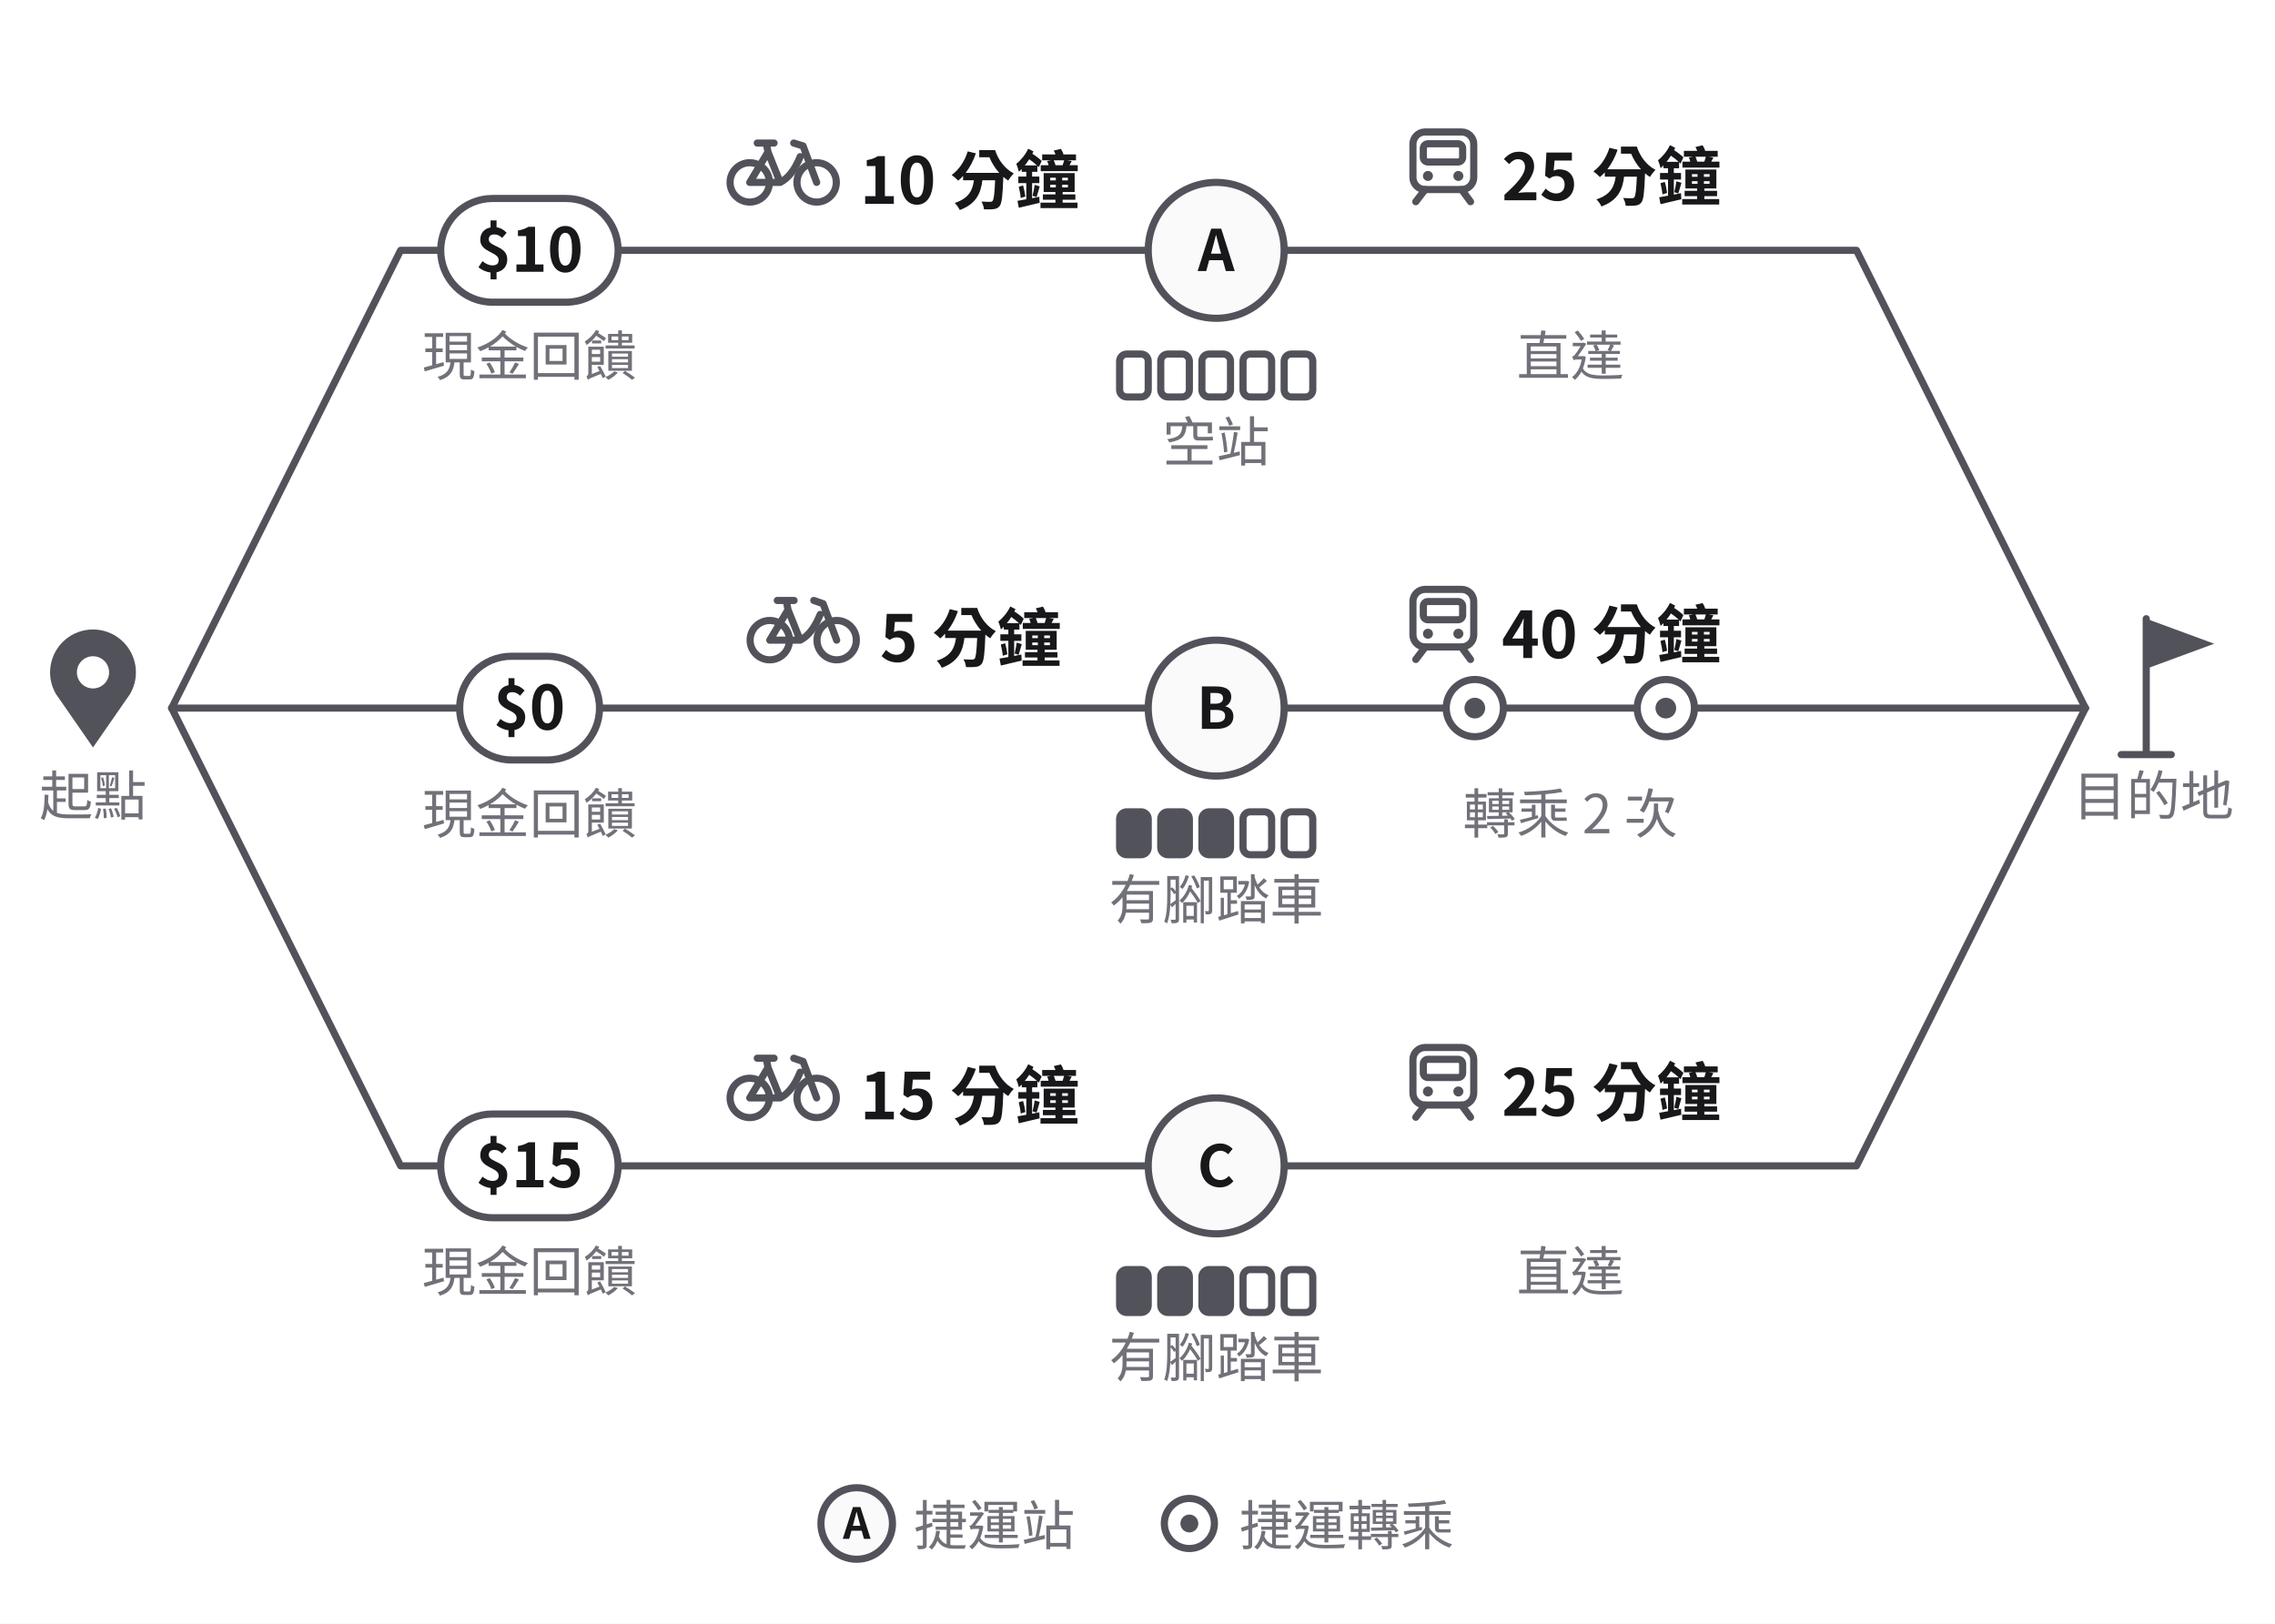
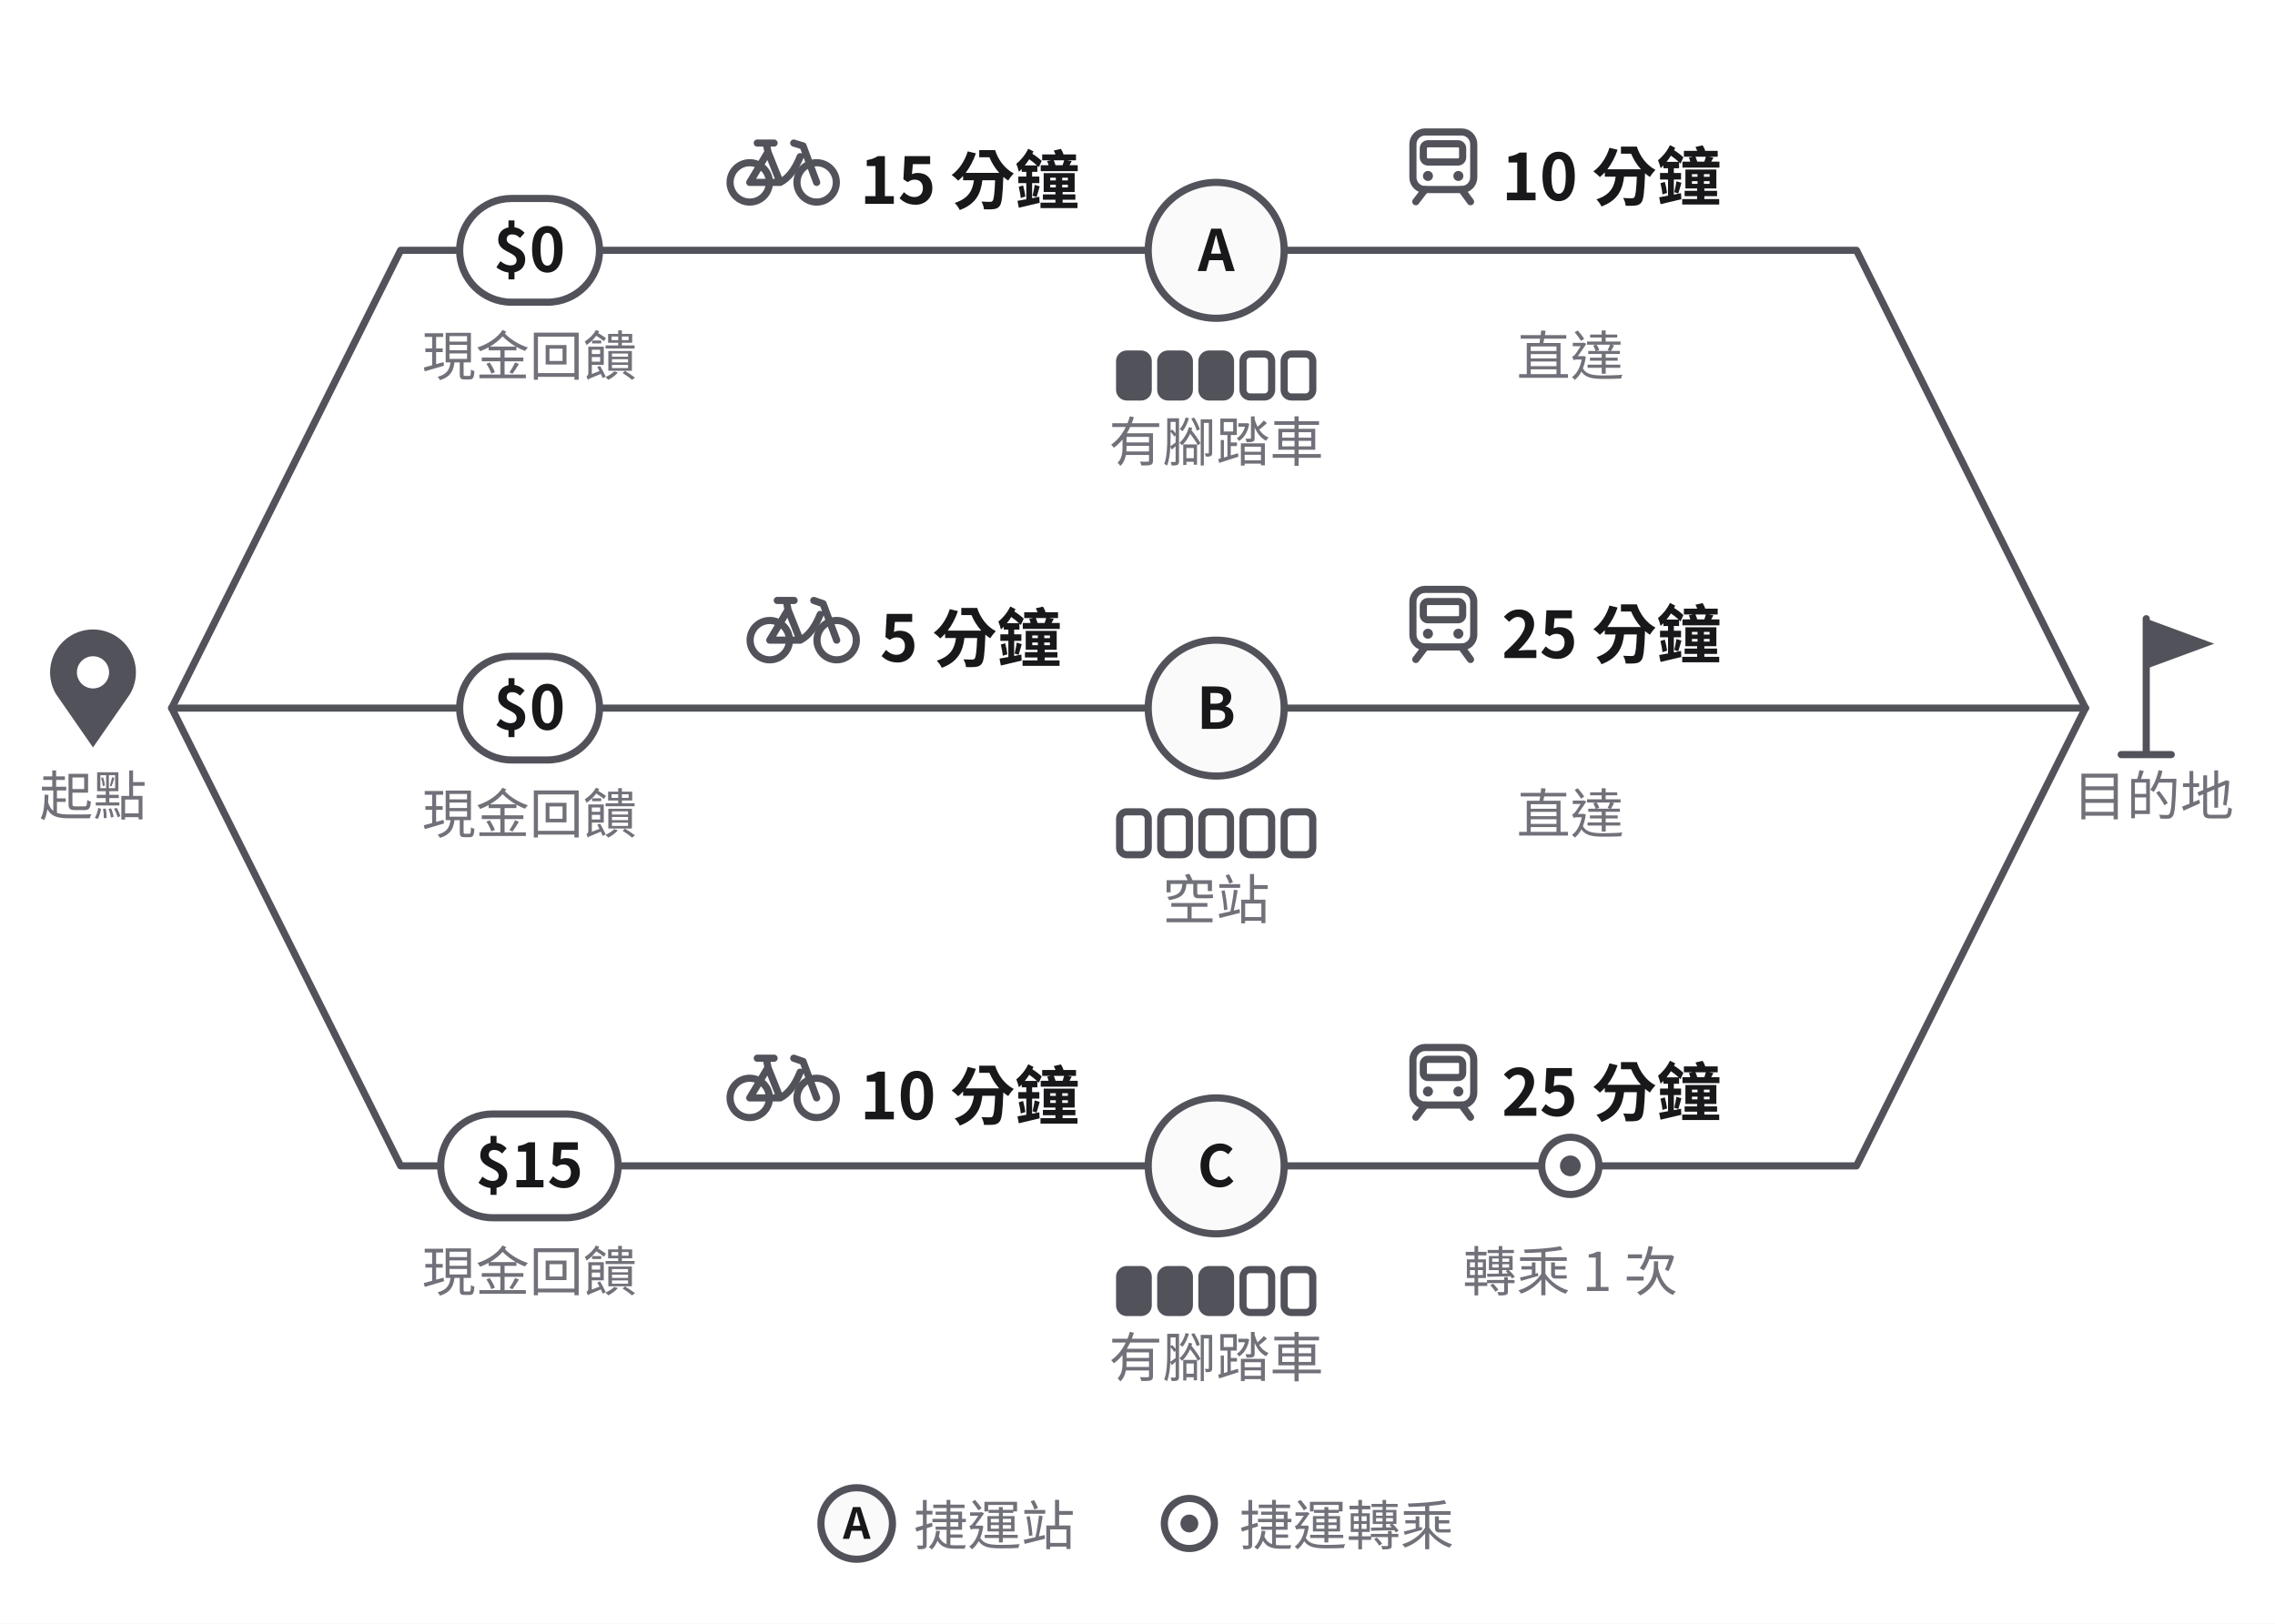
<svg xmlns="http://www.w3.org/2000/svg" viewBox="0 0 636 454" width="636" height="454" style="display:block;width:100%;max-width:480px;height:auto;margin:0 auto" role="img" aria-label="三條路線：騎腳踏車到捷運站，再搭捷運前往目的地">
  <style>.rs-bg{fill:#ffffff}.rs-tx{fill:#18181b}.rs-mu{fill:#71717a}.rs-ln{fill:none;stroke:#52525b}.rs-ink{fill:#52525b}.rs-paper{fill:#ffffff}.rs-box{fill:#ffffff;stroke:#52525b}.rs-band{fill:#fafafa;stroke:#52525b}.rs-slot{stroke:#52525b}</style>
  <rect width="636" height="454" class="rs-bg" />
  <g font-family="system-ui,-apple-system,'Segoe UI','Noto Sans TC','Noto Sans CJK TC','PingFang TC','Microsoft JhengHei',sans-serif">
    <g class="rs-ln" stroke-width="2" stroke-linejoin="round" stroke-linecap="round">
      <path d="M48.0,198.0 L112.0,70.0 L321.0,70.0" />
      <path d="M359.0,70.0 L519.0,70.0 L583.0,198.0" />
      <path d="M48.0,198.0 L112.0,198.0 L321.0,198.0" />
      <path d="M359.0,198.0 L519.0,198.0 L583.0,198.0" />
      <path d="M48.0,198.0 L112.0,326.0 L321.0,326.0" />
      <path d="M359.0,326.0 L519.0,326.0 L583.0,198.0" />
    </g>
-     <rect x="123.2" y="55.5" width="49.6" height="29.0" rx="14.5" class="rs-box" stroke-width="2" />
-     <text x="148.0" y="76.0" font-size="17" font-weight="600" class="rs-tx" text-anchor="middle">$10</text>
+     <rect x="128.5" y="55.5" width="39.1" height="29.0" rx="14.5" class="rs-box" stroke-width="2" />
+     <text x="148.0" y="76.0" font-size="17" font-weight="600" class="rs-tx" text-anchor="middle">$0</text>
    <text x="148.0" y="105.0" font-size="15" font-weight="500" class="rs-mu" text-anchor="middle">現金回饋</text>
    <g class="rs-ln" stroke-width="2" stroke-linecap="round" stroke-linejoin="round">
      <circle cx="209.6" cy="51.0" r="5.5" />
      <circle cx="228.3" cy="51.0" r="5.5" />
      <path d="M209.6,51.0 L218.1,51.0 L214.7,42.5 Z M218.1,51.0 Q221.5,49.3 223.7,43.8 M224.5,40.8 L228.3,51.0 M214.7,42.5 L214.2,40.0 M211.7,40.0 L216.4,40.0 M224.5,40.8 L221.9,40.0" />
    </g>
-     <text x="240.4" y="57.0" font-size="18" font-weight="600" class="rs-tx" text-anchor="start">10 分鐘</text>
+     <text x="240.4" y="57.0" font-size="18" font-weight="600" class="rs-tx" text-anchor="start">15 分鐘</text>
    <g class="rs-ln" stroke-width="2" stroke-linecap="round" stroke-linejoin="round">
      <rect x="395.0" y="36.9" width="17.0" height="16.1" rx="3.4" />
      <rect x="397.9" y="40.2" width="11.0" height="5.1" rx="1.3" />
      <path d="M398.4,53.0 L395.8,56.4 M408.6,53.0 L411.1,56.4" />
    </g>
    <circle cx="399.2" cy="49.2" r="1.4" class="rs-ink" />
    <circle cx="407.7" cy="49.2" r="1.4" class="rs-ink" />
-     <text x="419.8" y="56.0" font-size="18" font-weight="600" class="rs-tx" text-anchor="start">25 分鐘</text>
+     <text x="419.8" y="56.0" font-size="18" font-weight="600" class="rs-tx" text-anchor="start">10 分鐘</text>
    <text x="439.0" y="105.0" font-size="15" font-weight="500" class="rs-mu" text-anchor="middle">直達</text>
    <circle cx="340.0" cy="70.0" r="19.0" class="rs-band" stroke-width="2" />
    <text x="340.0" y="75.8" font-size="16" font-weight="700" class="rs-tx" text-anchor="middle">A</text>
-     <rect x="313.0" y="99.0" width="8.0" height="12.0" rx="2" class="rs-slot rs-paper" stroke-width="2" />
-     <rect x="324.5" y="99.0" width="8.0" height="12.0" rx="2" class="rs-slot rs-paper" stroke-width="2" />
-     <rect x="336.0" y="99.0" width="8.0" height="12.0" rx="2" class="rs-slot rs-paper" stroke-width="2" />
+     <rect x="313.0" y="99.0" width="8.0" height="12.0" rx="2" class="rs-slot rs-ink" stroke-width="2" />
+     <rect x="324.5" y="99.0" width="8.0" height="12.0" rx="2" class="rs-slot rs-ink" stroke-width="2" />
+     <rect x="336.0" y="99.0" width="8.0" height="12.0" rx="2" class="rs-slot rs-ink" stroke-width="2" />
    <rect x="347.5" y="99.0" width="8.0" height="12.0" rx="2" class="rs-slot rs-paper" stroke-width="2" />
    <rect x="359.0" y="99.0" width="8.0" height="12.0" rx="2" class="rs-slot rs-paper" stroke-width="2" />
-     <text x="340.0" y="129.0" font-size="15" font-weight="500" class="rs-mu" text-anchor="middle">空站</text>
+     <text x="340.0" y="129.0" font-size="15" font-weight="500" class="rs-mu" text-anchor="middle">有腳踏車</text>
    <rect x="128.5" y="183.5" width="39.1" height="29.0" rx="14.5" class="rs-box" stroke-width="2" />
    <text x="148.0" y="204.0" font-size="17" font-weight="600" class="rs-tx" text-anchor="middle">$0</text>
    <text x="148.0" y="233.0" font-size="15" font-weight="500" class="rs-mu" text-anchor="middle">現金回饋</text>
    <g class="rs-ln" stroke-width="2" stroke-linecap="round" stroke-linejoin="round">
      <circle cx="215.2" cy="179.0" r="5.5" />
      <circle cx="233.9" cy="179.0" r="5.5" />
      <path d="M215.2,179.0 L223.7,179.0 L220.3,170.5 Z M223.7,179.0 Q227.1,177.3 229.3,171.8 M230.1,168.8 L233.9,179.0 M220.3,170.5 L219.8,167.9 M217.3,167.9 L222.0,167.9 M230.1,168.8 L227.5,167.9" />
    </g>
    <text x="246.0" y="185.0" font-size="18" font-weight="600" class="rs-tx" text-anchor="start">5 分鐘</text>
    <g class="rs-ln" stroke-width="2" stroke-linecap="round" stroke-linejoin="round">
      <rect x="395.0" y="164.8" width="17.0" height="16.1" rx="3.4" />
      <rect x="397.9" y="168.2" width="11.0" height="5.1" rx="1.3" />
      <path d="M398.4,181.0 L395.8,184.4 M408.6,181.0 L411.1,184.4" />
    </g>
    <circle cx="399.2" cy="177.2" r="1.4" class="rs-ink" />
    <circle cx="407.7" cy="177.2" r="1.4" class="rs-ink" />
-     <text x="419.8" y="184.0" font-size="18" font-weight="600" class="rs-tx" text-anchor="start">40 分鐘</text>
-     <circle cx="412.3" cy="198.0" r="8.0" class="rs-box" stroke-width="2" />
-     <circle cx="412.3" cy="198.0" r="2.9" class="rs-ink" />
-     <circle cx="465.7" cy="198.0" r="8.0" class="rs-box" stroke-width="2" />
-     <circle cx="465.7" cy="198.0" r="2.9" class="rs-ink" />
-     <text x="439.0" y="233.0" font-size="15" font-weight="500" class="rs-mu" text-anchor="middle">轉乘 2 次</text>
+     <text x="419.8" y="184.0" font-size="18" font-weight="600" class="rs-tx" text-anchor="start">25 分鐘</text>
+     <text x="439.0" y="233.0" font-size="15" font-weight="500" class="rs-mu" text-anchor="middle">直達</text>
    <circle cx="340.0" cy="198.0" r="19.0" class="rs-band" stroke-width="2" />
    <text x="340.0" y="203.8" font-size="16" font-weight="700" class="rs-tx" text-anchor="middle">B</text>
-     <rect x="313.0" y="227.0" width="8.0" height="12.0" rx="2" class="rs-slot rs-ink" stroke-width="2" />
-     <rect x="324.5" y="227.0" width="8.0" height="12.0" rx="2" class="rs-slot rs-ink" stroke-width="2" />
-     <rect x="336.0" y="227.0" width="8.0" height="12.0" rx="2" class="rs-slot rs-ink" stroke-width="2" />
+     <rect x="313.0" y="227.0" width="8.0" height="12.0" rx="2" class="rs-slot rs-paper" stroke-width="2" />
+     <rect x="324.5" y="227.0" width="8.0" height="12.0" rx="2" class="rs-slot rs-paper" stroke-width="2" />
+     <rect x="336.0" y="227.0" width="8.0" height="12.0" rx="2" class="rs-slot rs-paper" stroke-width="2" />
    <rect x="347.5" y="227.0" width="8.0" height="12.0" rx="2" class="rs-slot rs-paper" stroke-width="2" />
    <rect x="359.0" y="227.0" width="8.0" height="12.0" rx="2" class="rs-slot rs-paper" stroke-width="2" />
-     <text x="340.0" y="257.0" font-size="15" font-weight="500" class="rs-mu" text-anchor="middle">有腳踏車</text>
+     <text x="340.0" y="257.0" font-size="15" font-weight="500" class="rs-mu" text-anchor="middle">空站</text>
    <rect x="123.2" y="311.5" width="49.6" height="29.0" rx="14.5" class="rs-box" stroke-width="2" />
    <text x="148.0" y="332.0" font-size="17" font-weight="600" class="rs-tx" text-anchor="middle">$15</text>
    <text x="148.0" y="361.0" font-size="15" font-weight="500" class="rs-mu" text-anchor="middle">現金回饋</text>
    <g class="rs-ln" stroke-width="2" stroke-linecap="round" stroke-linejoin="round">
      <circle cx="209.6" cy="307.0" r="5.5" />
      <circle cx="228.3" cy="307.0" r="5.5" />
      <path d="M209.6,307.0 L218.1,307.0 L214.7,298.5 Z M218.1,307.0 Q221.5,305.3 223.7,299.8 M224.5,296.8 L228.3,307.0 M214.7,298.5 L214.2,295.9 M211.7,295.9 L216.4,295.9 M224.5,296.8 L221.9,295.9" />
    </g>
-     <text x="240.4" y="313.0" font-size="18" font-weight="600" class="rs-tx" text-anchor="start">15 分鐘</text>
+     <text x="240.4" y="313.0" font-size="18" font-weight="600" class="rs-tx" text-anchor="start">10 分鐘</text>
    <g class="rs-ln" stroke-width="2" stroke-linecap="round" stroke-linejoin="round">
      <rect x="395.0" y="292.9" width="17.0" height="16.1" rx="3.4" />
      <rect x="397.9" y="296.2" width="11.0" height="5.1" rx="1.3" />
      <path d="M398.4,309.0 L395.8,312.4 M408.6,309.0 L411.1,312.4" />
    </g>
    <circle cx="399.2" cy="305.2" r="1.4" class="rs-ink" />
    <circle cx="407.7" cy="305.2" r="1.4" class="rs-ink" />
    <text x="419.8" y="312.0" font-size="18" font-weight="600" class="rs-tx" text-anchor="start">25 分鐘</text>
-     <text x="439.0" y="361.0" font-size="15" font-weight="500" class="rs-mu" text-anchor="middle">直達</text>
+     <circle cx="439.0" cy="326.0" r="8.0" class="rs-box" stroke-width="2" />
+     <circle cx="439.0" cy="326.0" r="2.9" class="rs-ink" />
+     <text x="439.0" y="361.0" font-size="15" font-weight="500" class="rs-mu" text-anchor="middle">轉乘 1 次</text>
    <circle cx="340.0" cy="326.0" r="19.0" class="rs-band" stroke-width="2" />
    <text x="340.0" y="331.8" font-size="16" font-weight="700" class="rs-tx" text-anchor="middle">C</text>
    <rect x="313.0" y="355.0" width="8.0" height="12.0" rx="2" class="rs-slot rs-ink" stroke-width="2" />
    <rect x="324.5" y="355.0" width="8.0" height="12.0" rx="2" class="rs-slot rs-ink" stroke-width="2" />
    <rect x="336.0" y="355.0" width="8.0" height="12.0" rx="2" class="rs-slot rs-ink" stroke-width="2" />
    <rect x="347.5" y="355.0" width="8.0" height="12.0" rx="2" class="rs-slot rs-paper" stroke-width="2" />
    <rect x="359.0" y="355.0" width="8.0" height="12.0" rx="2" class="rs-slot rs-paper" stroke-width="2" />
    <text x="340.0" y="385.0" font-size="15" font-weight="500" class="rs-mu" text-anchor="middle">有腳踏車</text>
    <path d="M26.0,209.0 L15.6,194.0 A12 12 0 1 1 36.4,194.0 Z" class="rs-ink" />
    <circle cx="26.0" cy="188.0" r="4.5" class="rs-paper" />
    <text x="26.0" y="228.0" font-size="15" font-weight="500" class="rs-mu" text-anchor="middle">起點</text>
    <g class="rs-ln" stroke-width="2" stroke-linecap="round">
      <path d="M600.0,211.0 L600.0,173.0 M593.0,211.0 L607.0,211.0" />
    </g>
    <path d="M600.0,173.0 L619.0,180.0 L600.0,187.0 Z" class="rs-ink" />
    <text x="602.0" y="228.0" font-size="15" font-weight="500" class="rs-mu" text-anchor="middle">目的地</text>
    <circle cx="239.5" cy="426.0" r="10" class="rs-band" stroke-width="2" />
    <text x="239.5" y="430.3" font-size="12" font-weight="700" class="rs-tx" text-anchor="middle">A</text>
    <text x="255.5" y="432.0" font-size="15" font-weight="500" class="rs-mu" text-anchor="start">捷運站</text>
    <circle cx="332.5" cy="426.0" r="7.0" class="rs-box" stroke-width="2" />
    <circle cx="332.5" cy="426.0" r="2.5" class="rs-ink" />
    <text x="346.5" y="432.0" font-size="15" font-weight="500" class="rs-mu" text-anchor="start">捷運轉乘</text>
  </g>
</svg>
